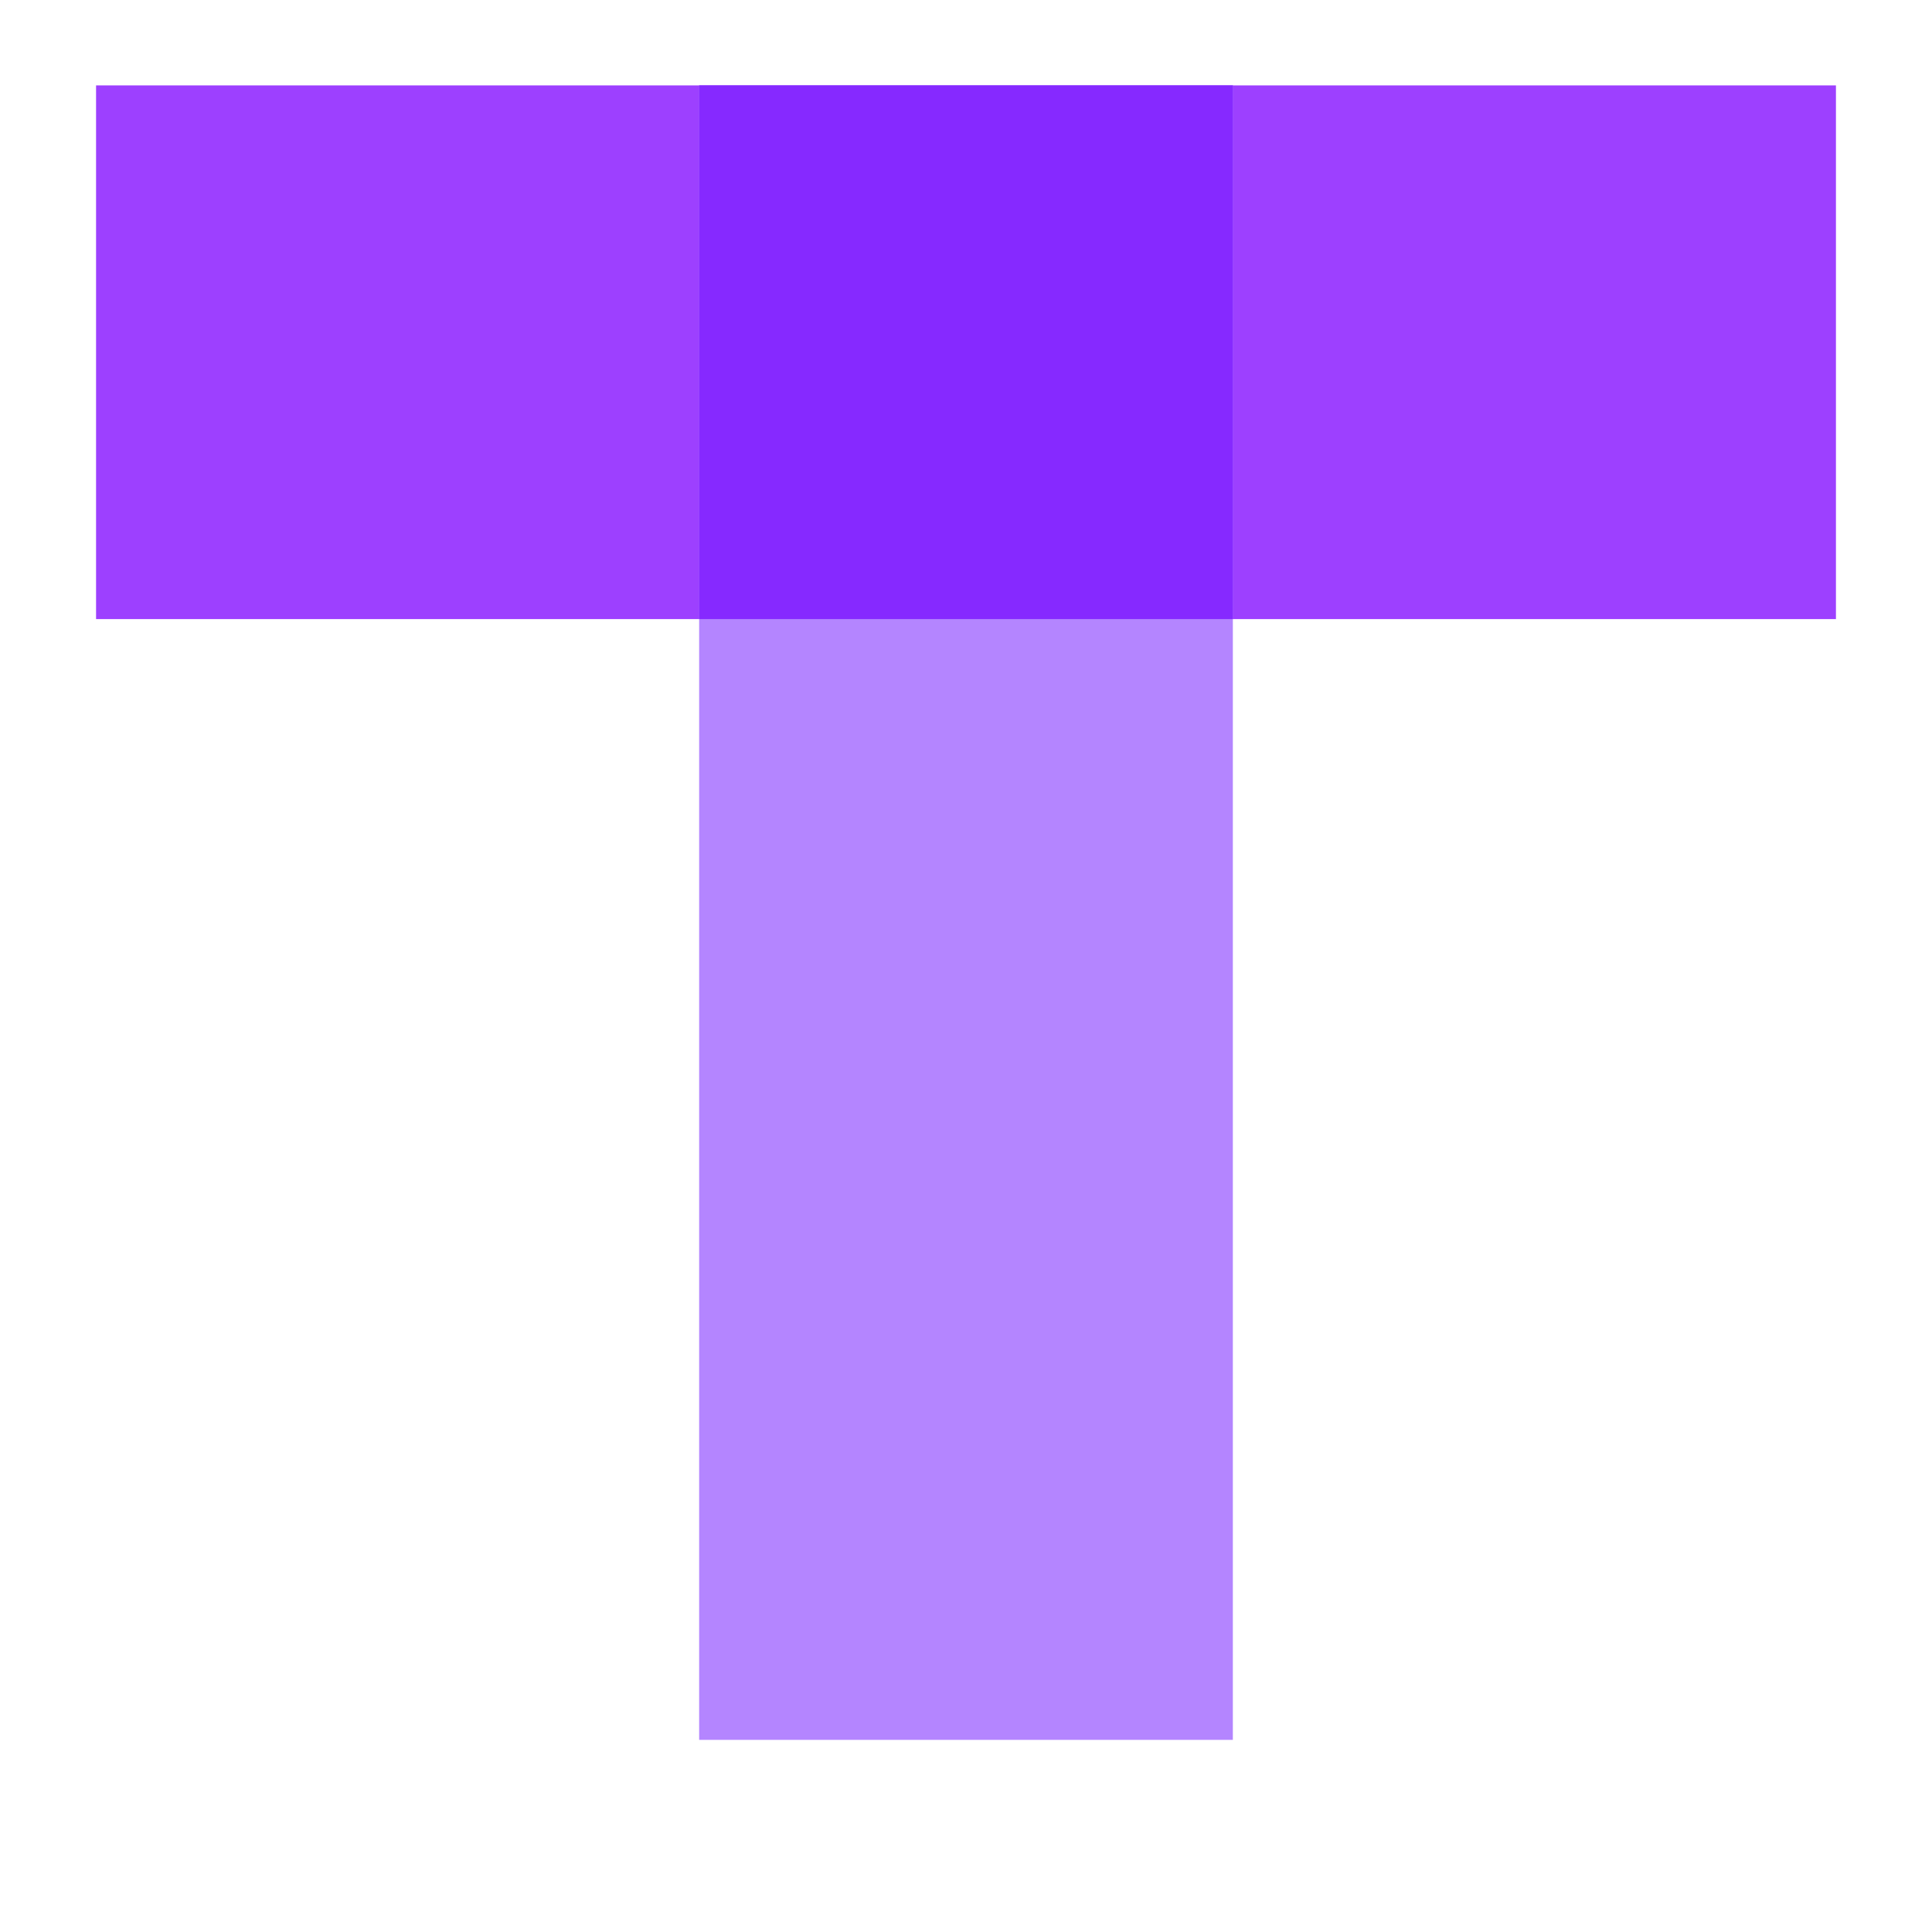
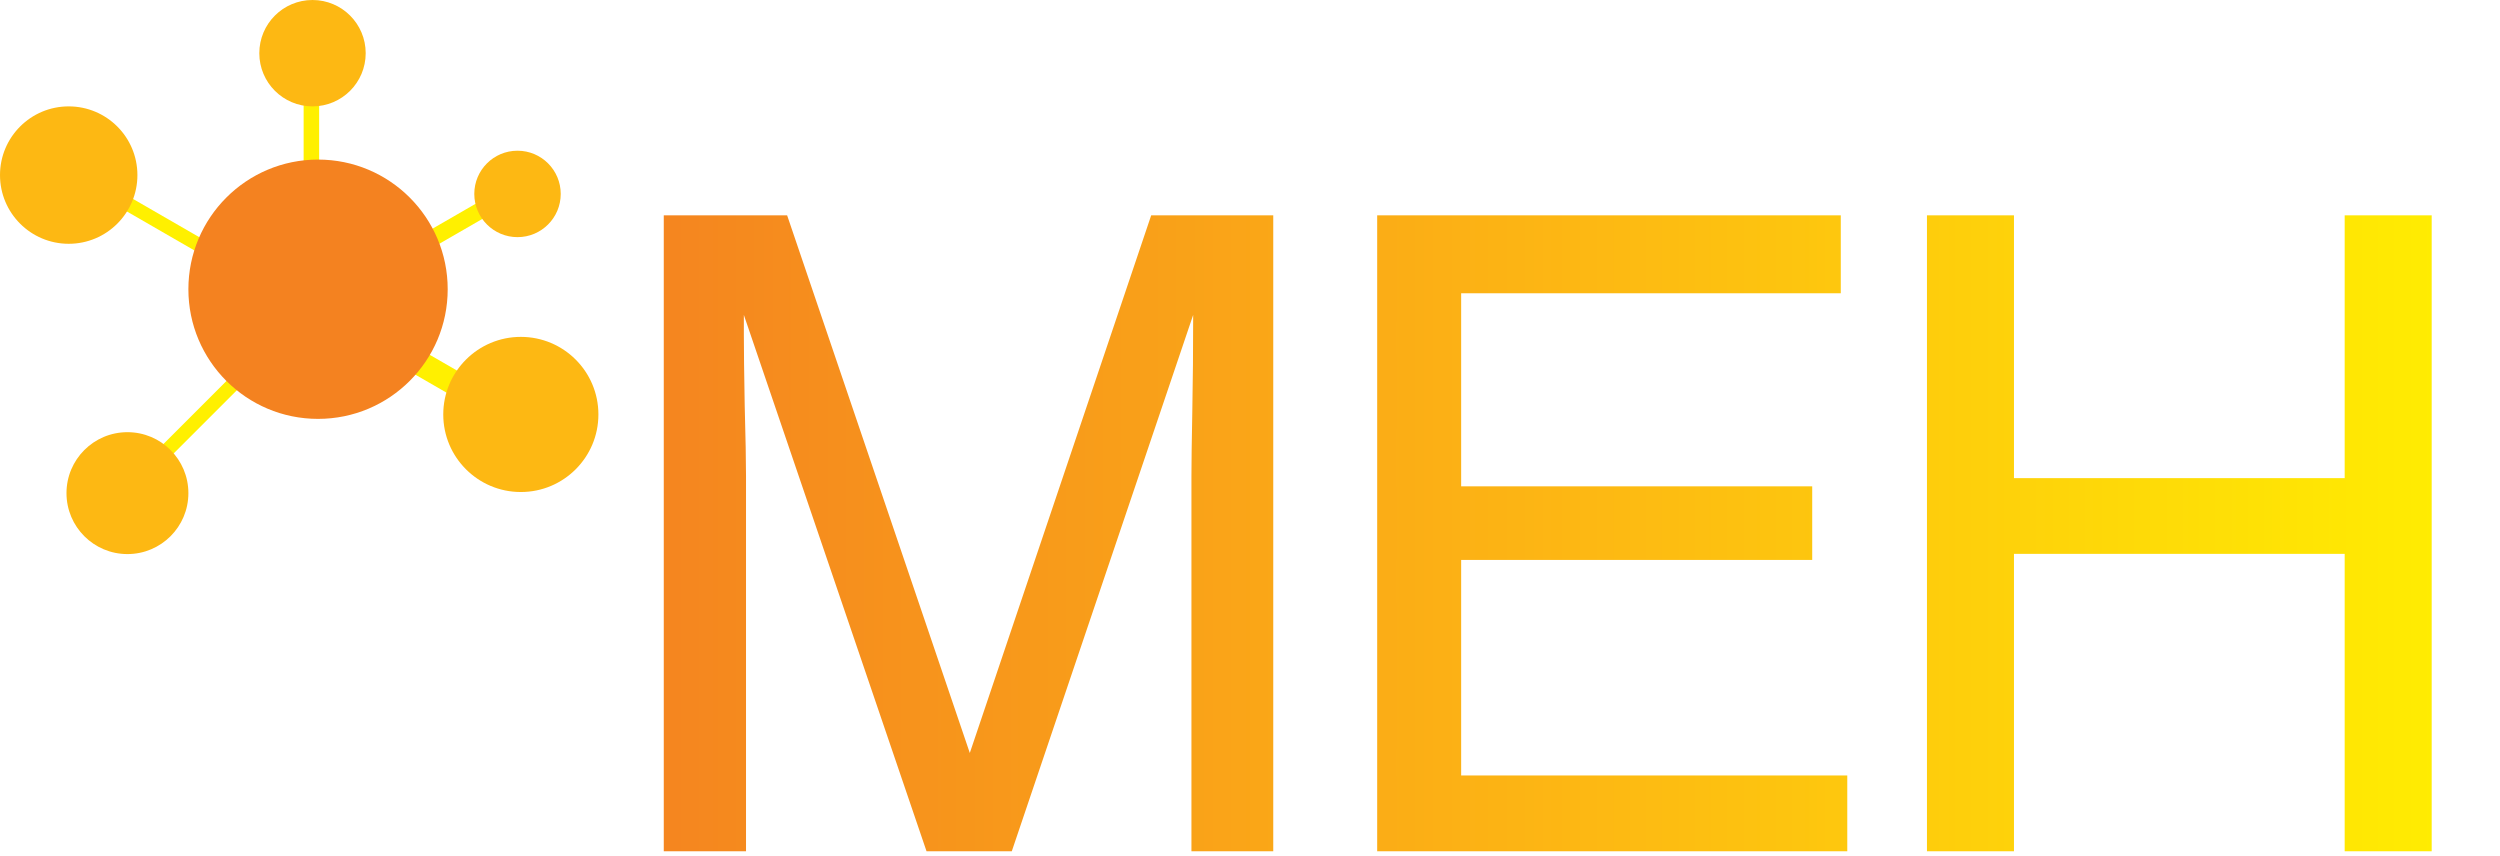
- <svg xmlns="http://www.w3.org/2000/svg" viewBox="0 0 181 181">
-   <rect x="9" y="8" width="163" height="50" transform="translate(181 66) rotate(180)" fill="#9d40ff" />
-   <rect x="13" y="60.5" width="155" height="50" transform="translate(5 176) rotate(-90)" fill="#b485ff" />
-   <rect x="65.5" y="8" width="50" height="50" transform="translate(123.5 -57.5) rotate(90)" fill="#8629ff" />
+ <svg xmlns="http://www.w3.org/2000/svg" width="1128" height="386" viewBox="0 0 1128 386" fill="none">
+   <path d="M299.492 97.169H355.156L437.578 339.747L519.414 97.169H574.492V384.083H537.578V214.747C537.578 208.888 537.708 199.187 537.969 185.646C538.229 172.104 538.359 157.586 538.359 142.091L456.523 384.083H418.047L335.625 142.091V150.88C335.625 157.911 335.755 168.654 336.016 183.107C336.406 197.43 336.602 207.977 336.602 214.747V384.083H299.492V97.169ZM621.383 97.169H830.562V132.326H659.273V219.435H817.672V252.638H659.273V349.904H833.492V384.083H621.383V97.169ZM869.445 97.169H908.703V215.724H1057.92V97.169H1097.18V384.083H1057.92V249.904H908.703V384.083H869.445V97.169Z" fill="url(#paint0_linear_301_31)" />
+   <rect x="166" y="120" width="63.837" height="7.438" transform="rotate(-30 166 120)" fill="#FFF000" />
+   <rect x="143.5" y="131" width="123.14" height="11" transform="rotate(30 143.5 131)" fill="#FFF000" />
+   <rect x="34.139" y="74.821" width="123.14" height="6.279" transform="rotate(30 34.1394 74.8207)" fill="#FFF000" />
+   <rect x="61.784" y="212.289" width="99.404" height="6.279" transform="rotate(-45 61.7838 212.289)" fill="#FFF000" />
+   <rect x="144" y="8" width="123" height="7" transform="rotate(90 144 8)" fill="#FFF000" />
+   <circle cx="233.5" cy="87.5" r="19.5" fill="#FDB813" />
+   <circle cx="235" cy="187" r="35" fill="#FDB813" />
+   <circle cx="57.5" cy="222.5" r="27.5" fill="#FDB813" />
+   <circle cx="31" cy="79" r="31" fill="#FDB813" />
+   <circle cx="141" cy="24" r="24" fill="#FDB813" />
+   <circle cx="143.5" cy="130.5" r="58.5" fill="#F48220" />
+   <defs>
+     <linearGradient id="paint0_linear_301_31" x1="270" y1="202.3" x2="1128" y2="202.3" gradientUnits="userSpaceOnUse">
+       <stop stop-color="#F48220" />
+       <stop offset="0.521" stop-color="#FDB813" />
+       <stop offset="1" stop-color="#FFF000" />
+     </linearGradient>
+   </defs>
</svg>
